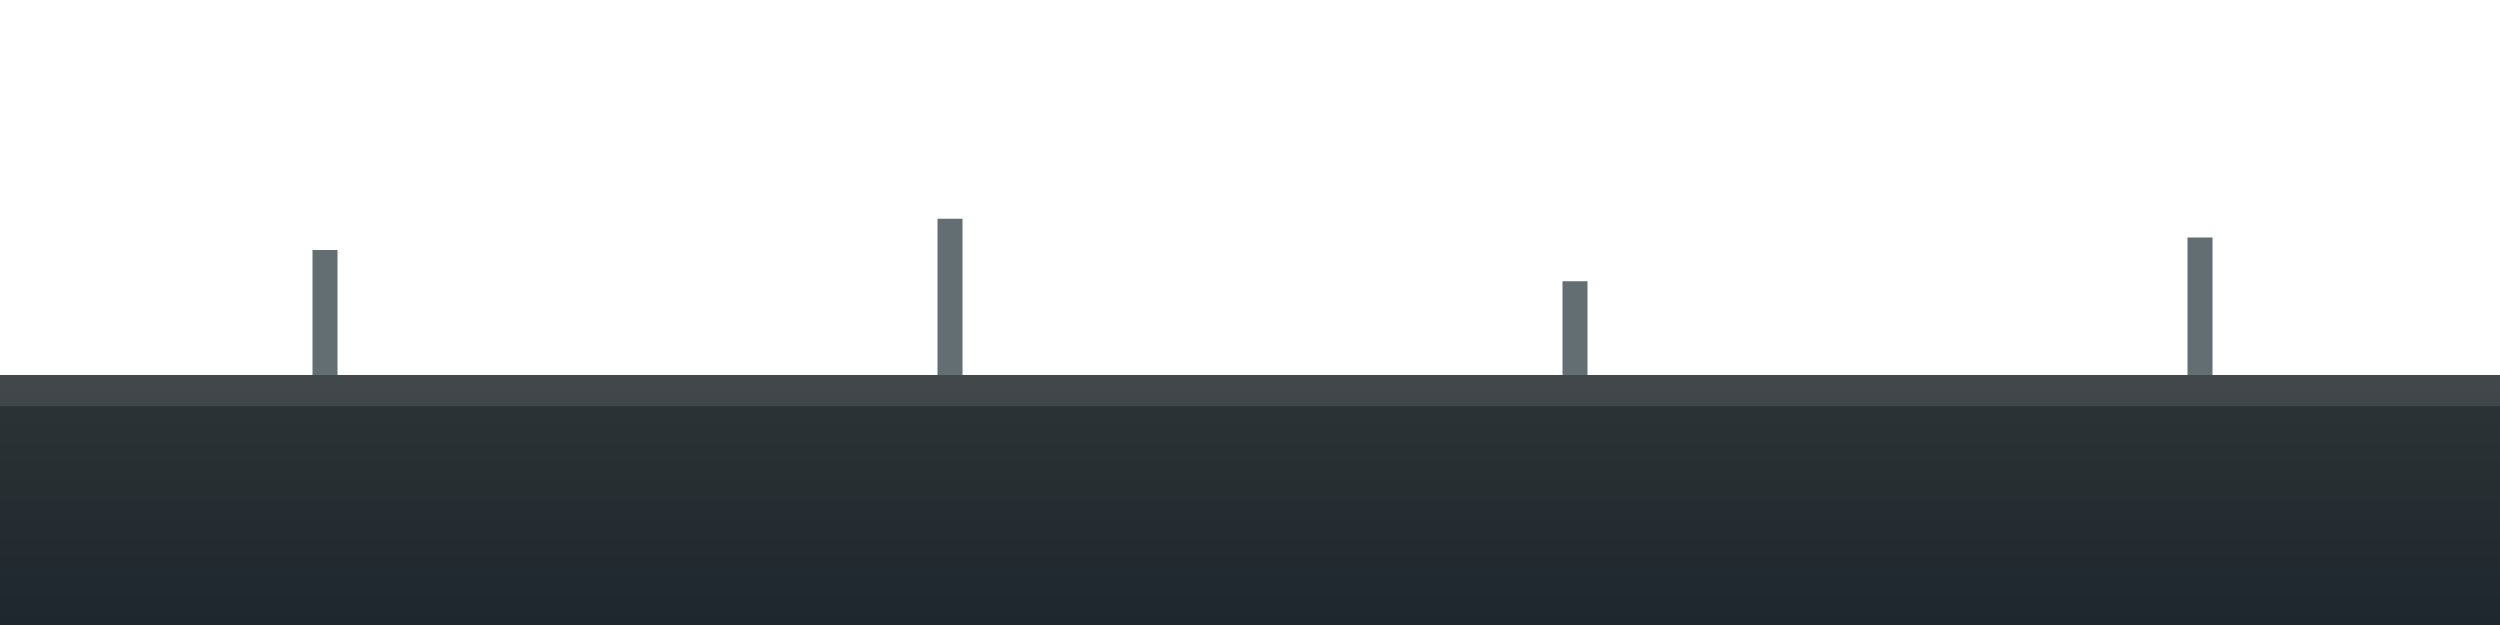
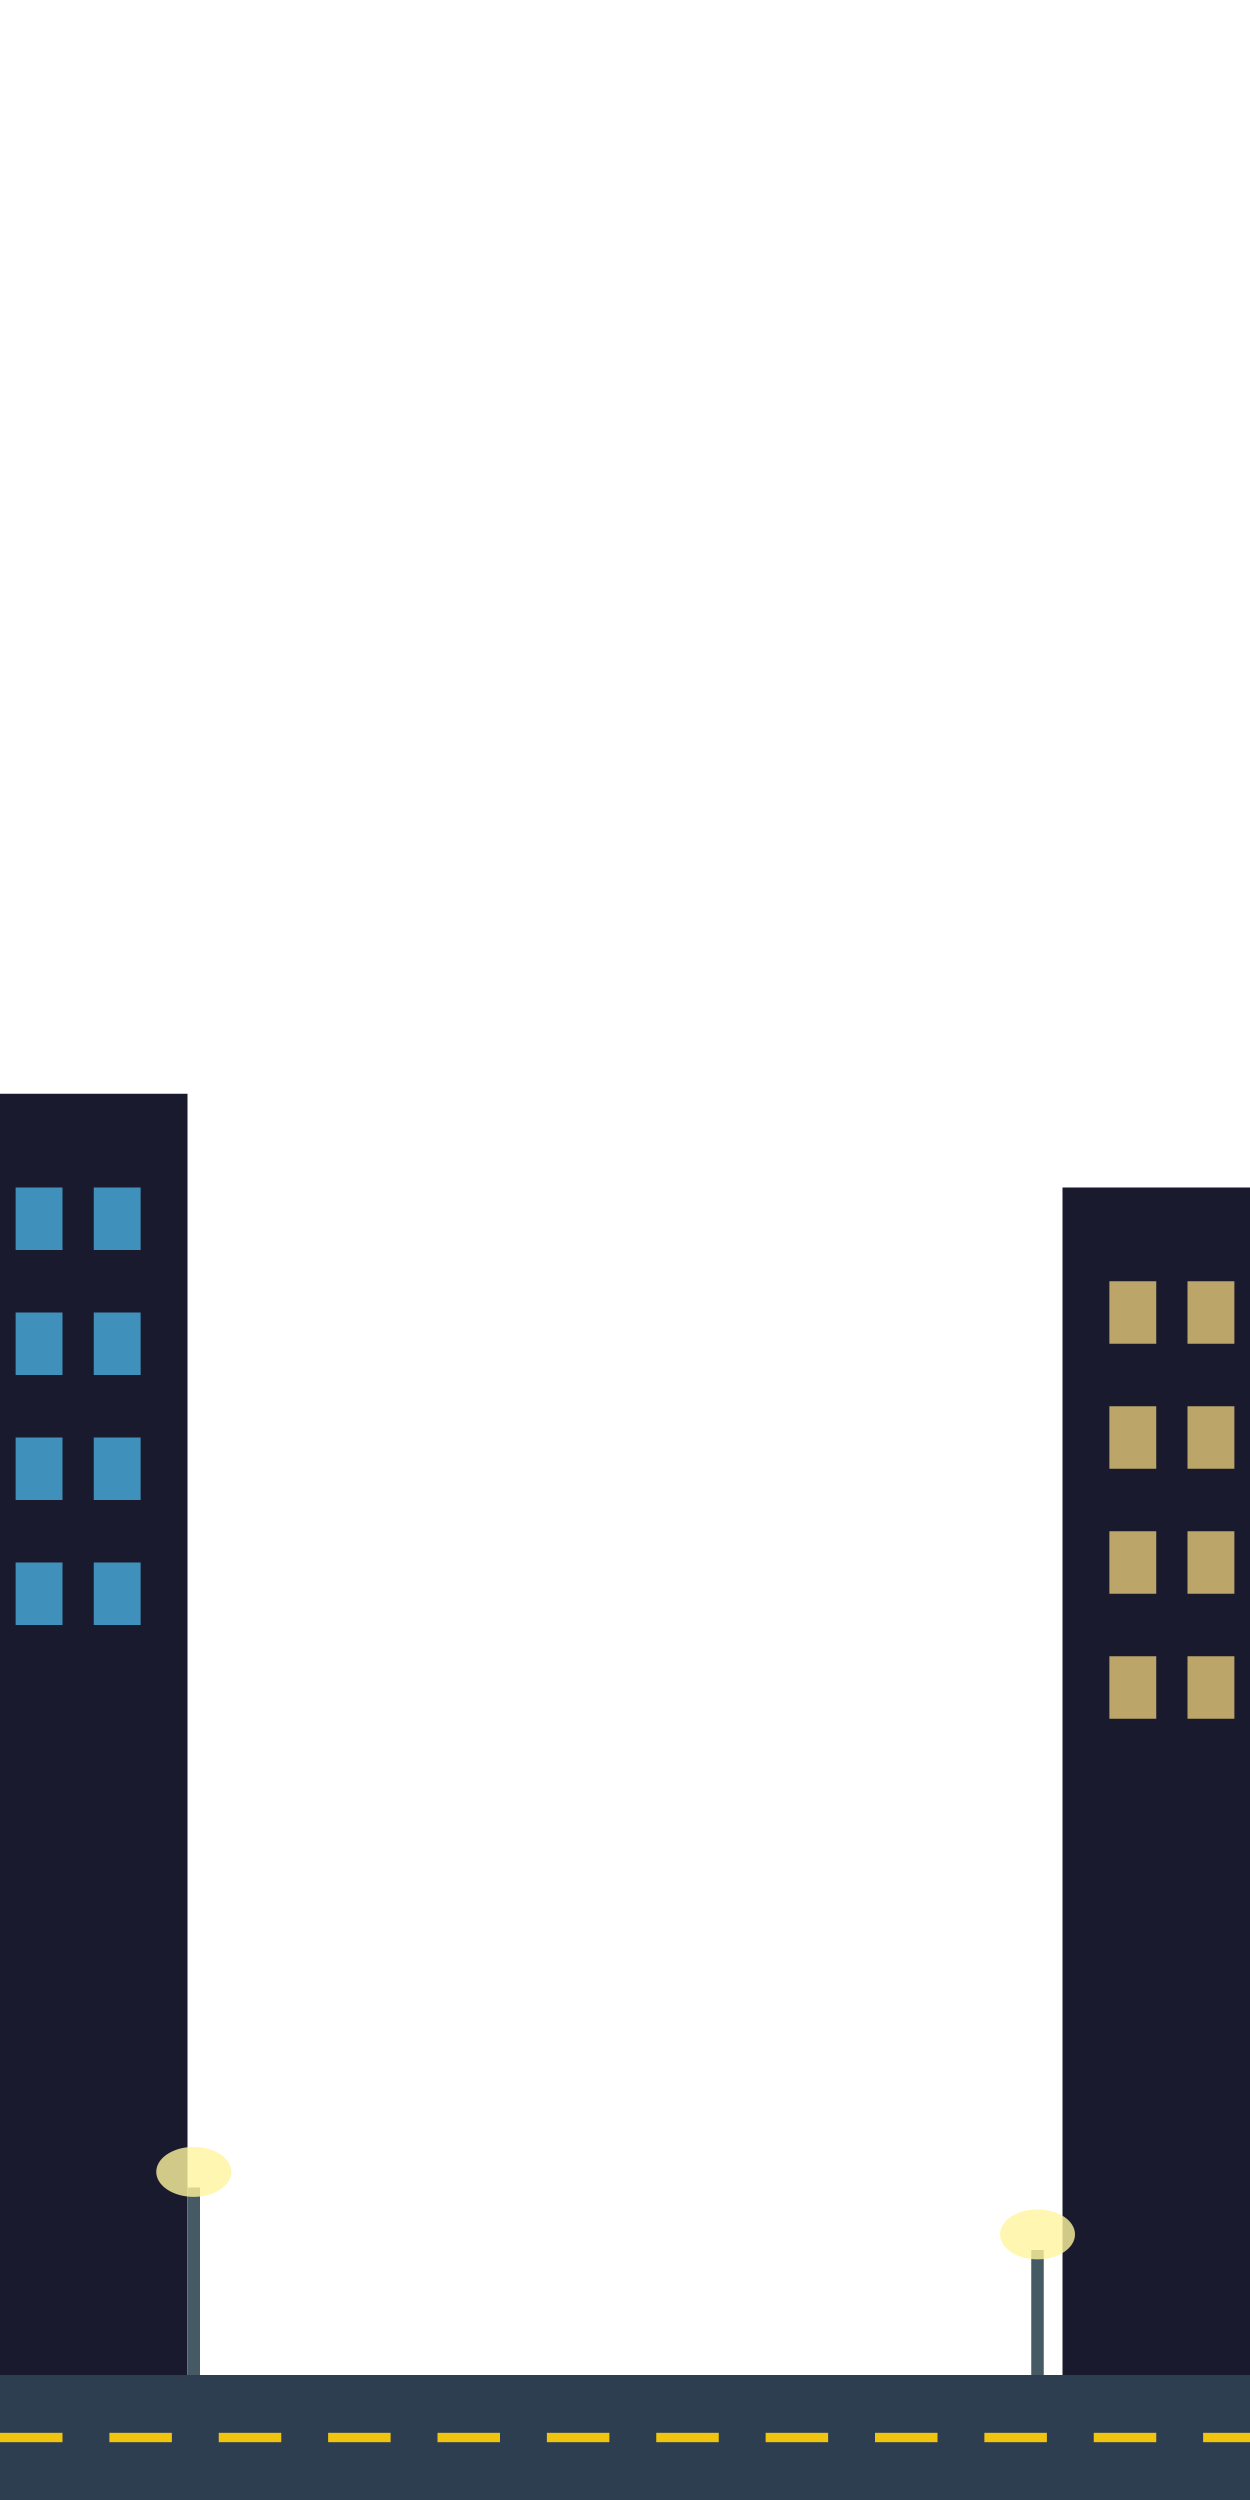
- <svg xmlns="http://www.w3.org/2000/svg" viewBox="0 0 400 100">
-   <defs>
-     <linearGradient id="ground" x1="0%" y1="0%" x2="0%" y2="100%">
-       <stop offset="0%" style="stop-color:#2d3436;stop-opacity:1" />
-       <stop offset="100%" style="stop-color:#1e272e;stop-opacity:1" />
-     </linearGradient>
-   </defs>
-   <rect x="0" y="60" width="400" height="40" fill="url(#ground)" />
-   <rect x="0" y="60" width="400" height="5" fill="rgba(255,255,255,0.1)" />
-   <rect x="50" y="40" width="4" height="20" fill="#636e72" />
-   <rect x="150" y="35" width="4" height="25" fill="#636e72" />
-   <rect x="250" y="45" width="4" height="15" fill="#636e72" />
-   <rect x="350" y="38" width="4" height="22" fill="#636e72" />
+ <svg xmlns="http://www.w3.org/2000/svg" viewBox="0 0 400 800" preserveAspectRatio="xMidYMid slice">
+   <g fill="#1a1a2e">
+     <rect x="-20" y="350" width="80" height="450" />
+     <rect x="340" y="380" width="80" height="420" />
+   </g>
+   <g fill="#4FC3F7" opacity="0.7">
+     <rect x="5" y="380" width="15" height="20" />
+     <rect x="30" y="380" width="15" height="20" />
+     <rect x="5" y="420" width="15" height="20" />
+     <rect x="30" y="420" width="15" height="20" />
+     <rect x="5" y="460" width="15" height="20" />
+     <rect x="30" y="460" width="15" height="20" />
+     <rect x="5" y="500" width="15" height="20" />
+     <rect x="30" y="500" width="15" height="20" />
+   </g>
+   <g fill="#FFE082" opacity="0.7">
+     <rect x="355" y="410" width="15" height="20" />
+     <rect x="380" y="410" width="15" height="20" />
+     <rect x="355" y="450" width="15" height="20" />
+     <rect x="380" y="450" width="15" height="20" />
+     <rect x="355" y="490" width="15" height="20" />
+     <rect x="380" y="490" width="15" height="20" />
+     <rect x="355" y="530" width="15" height="20" />
+     <rect x="380" y="530" width="15" height="20" />
+   </g>
+   <rect x="60" y="700" width="4" height="60" fill="#455A64" />
+   <ellipse cx="62" cy="695" rx="12" ry="8" fill="#FFF59D" opacity="0.8" />
+   <rect x="330" y="720" width="4" height="50" fill="#455A64" />
+   <ellipse cx="332" cy="715" rx="12" ry="8" fill="#FFF59D" opacity="0.8" />
+   <rect x="0" y="760" width="400" height="40" fill="#2C3E50" />
+   <line x1="0" y1="780" x2="400" y2="780" stroke="#F1C40F" stroke-width="3" stroke-dasharray="20,15" />
</svg>
